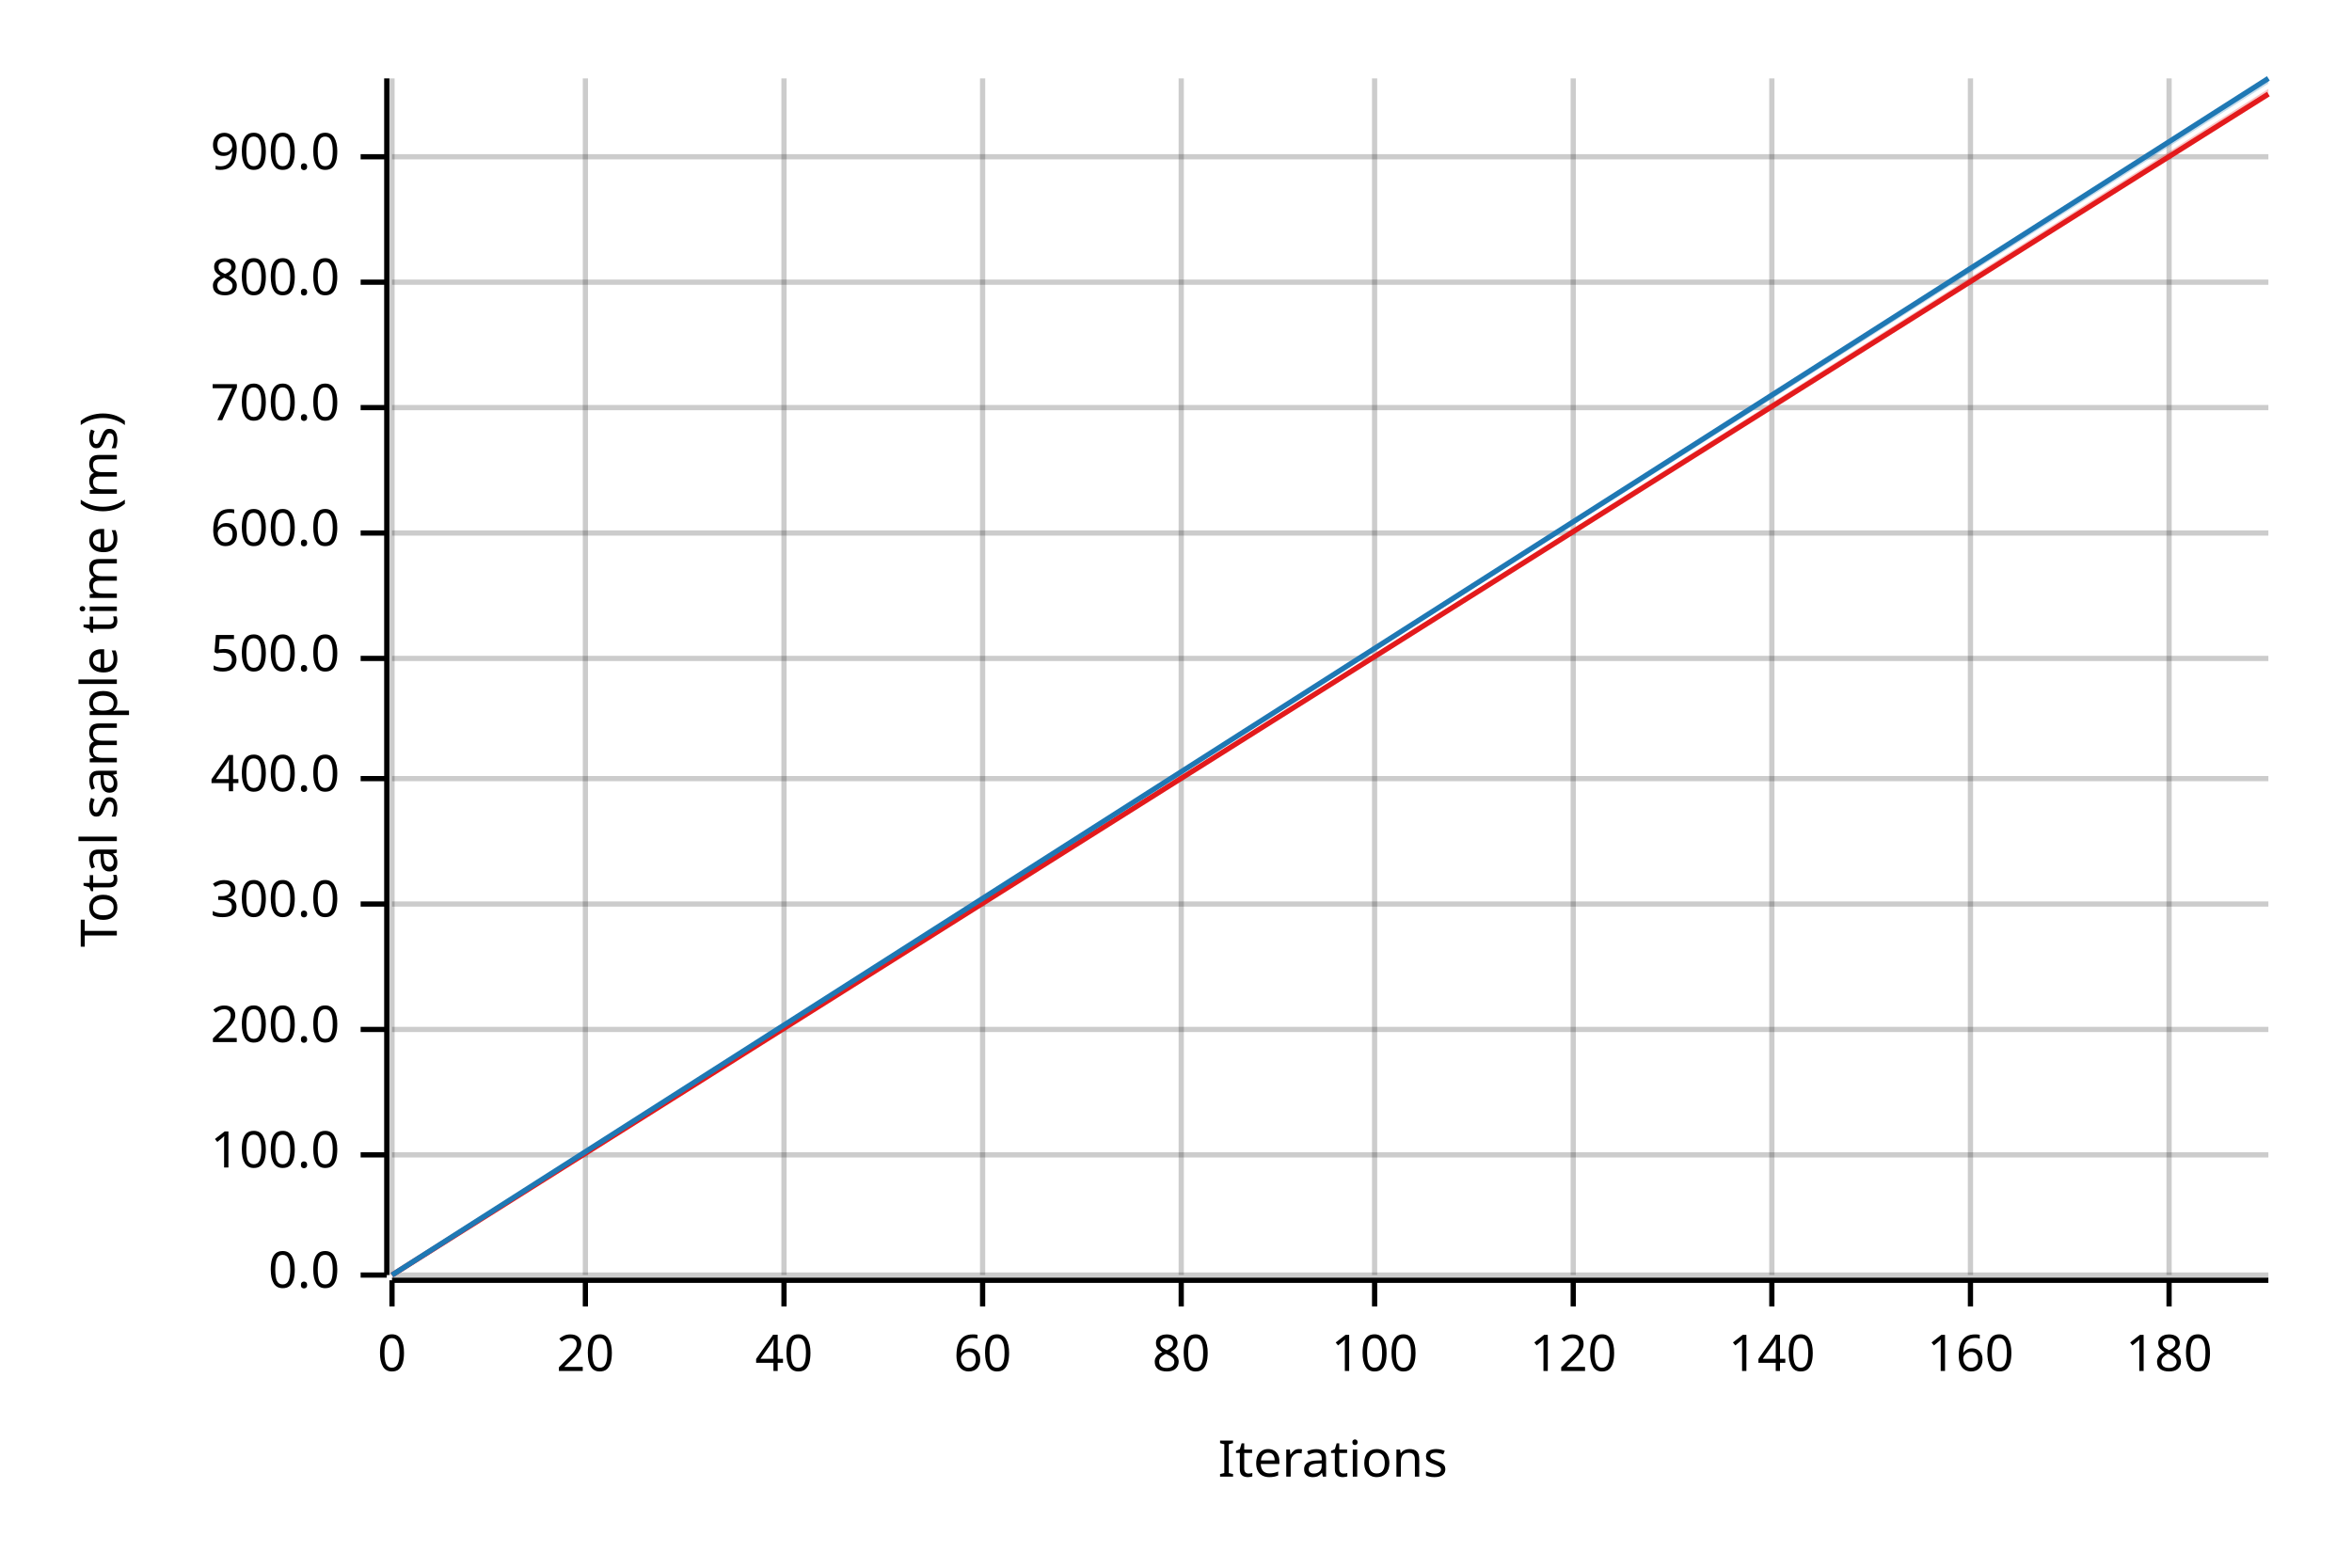
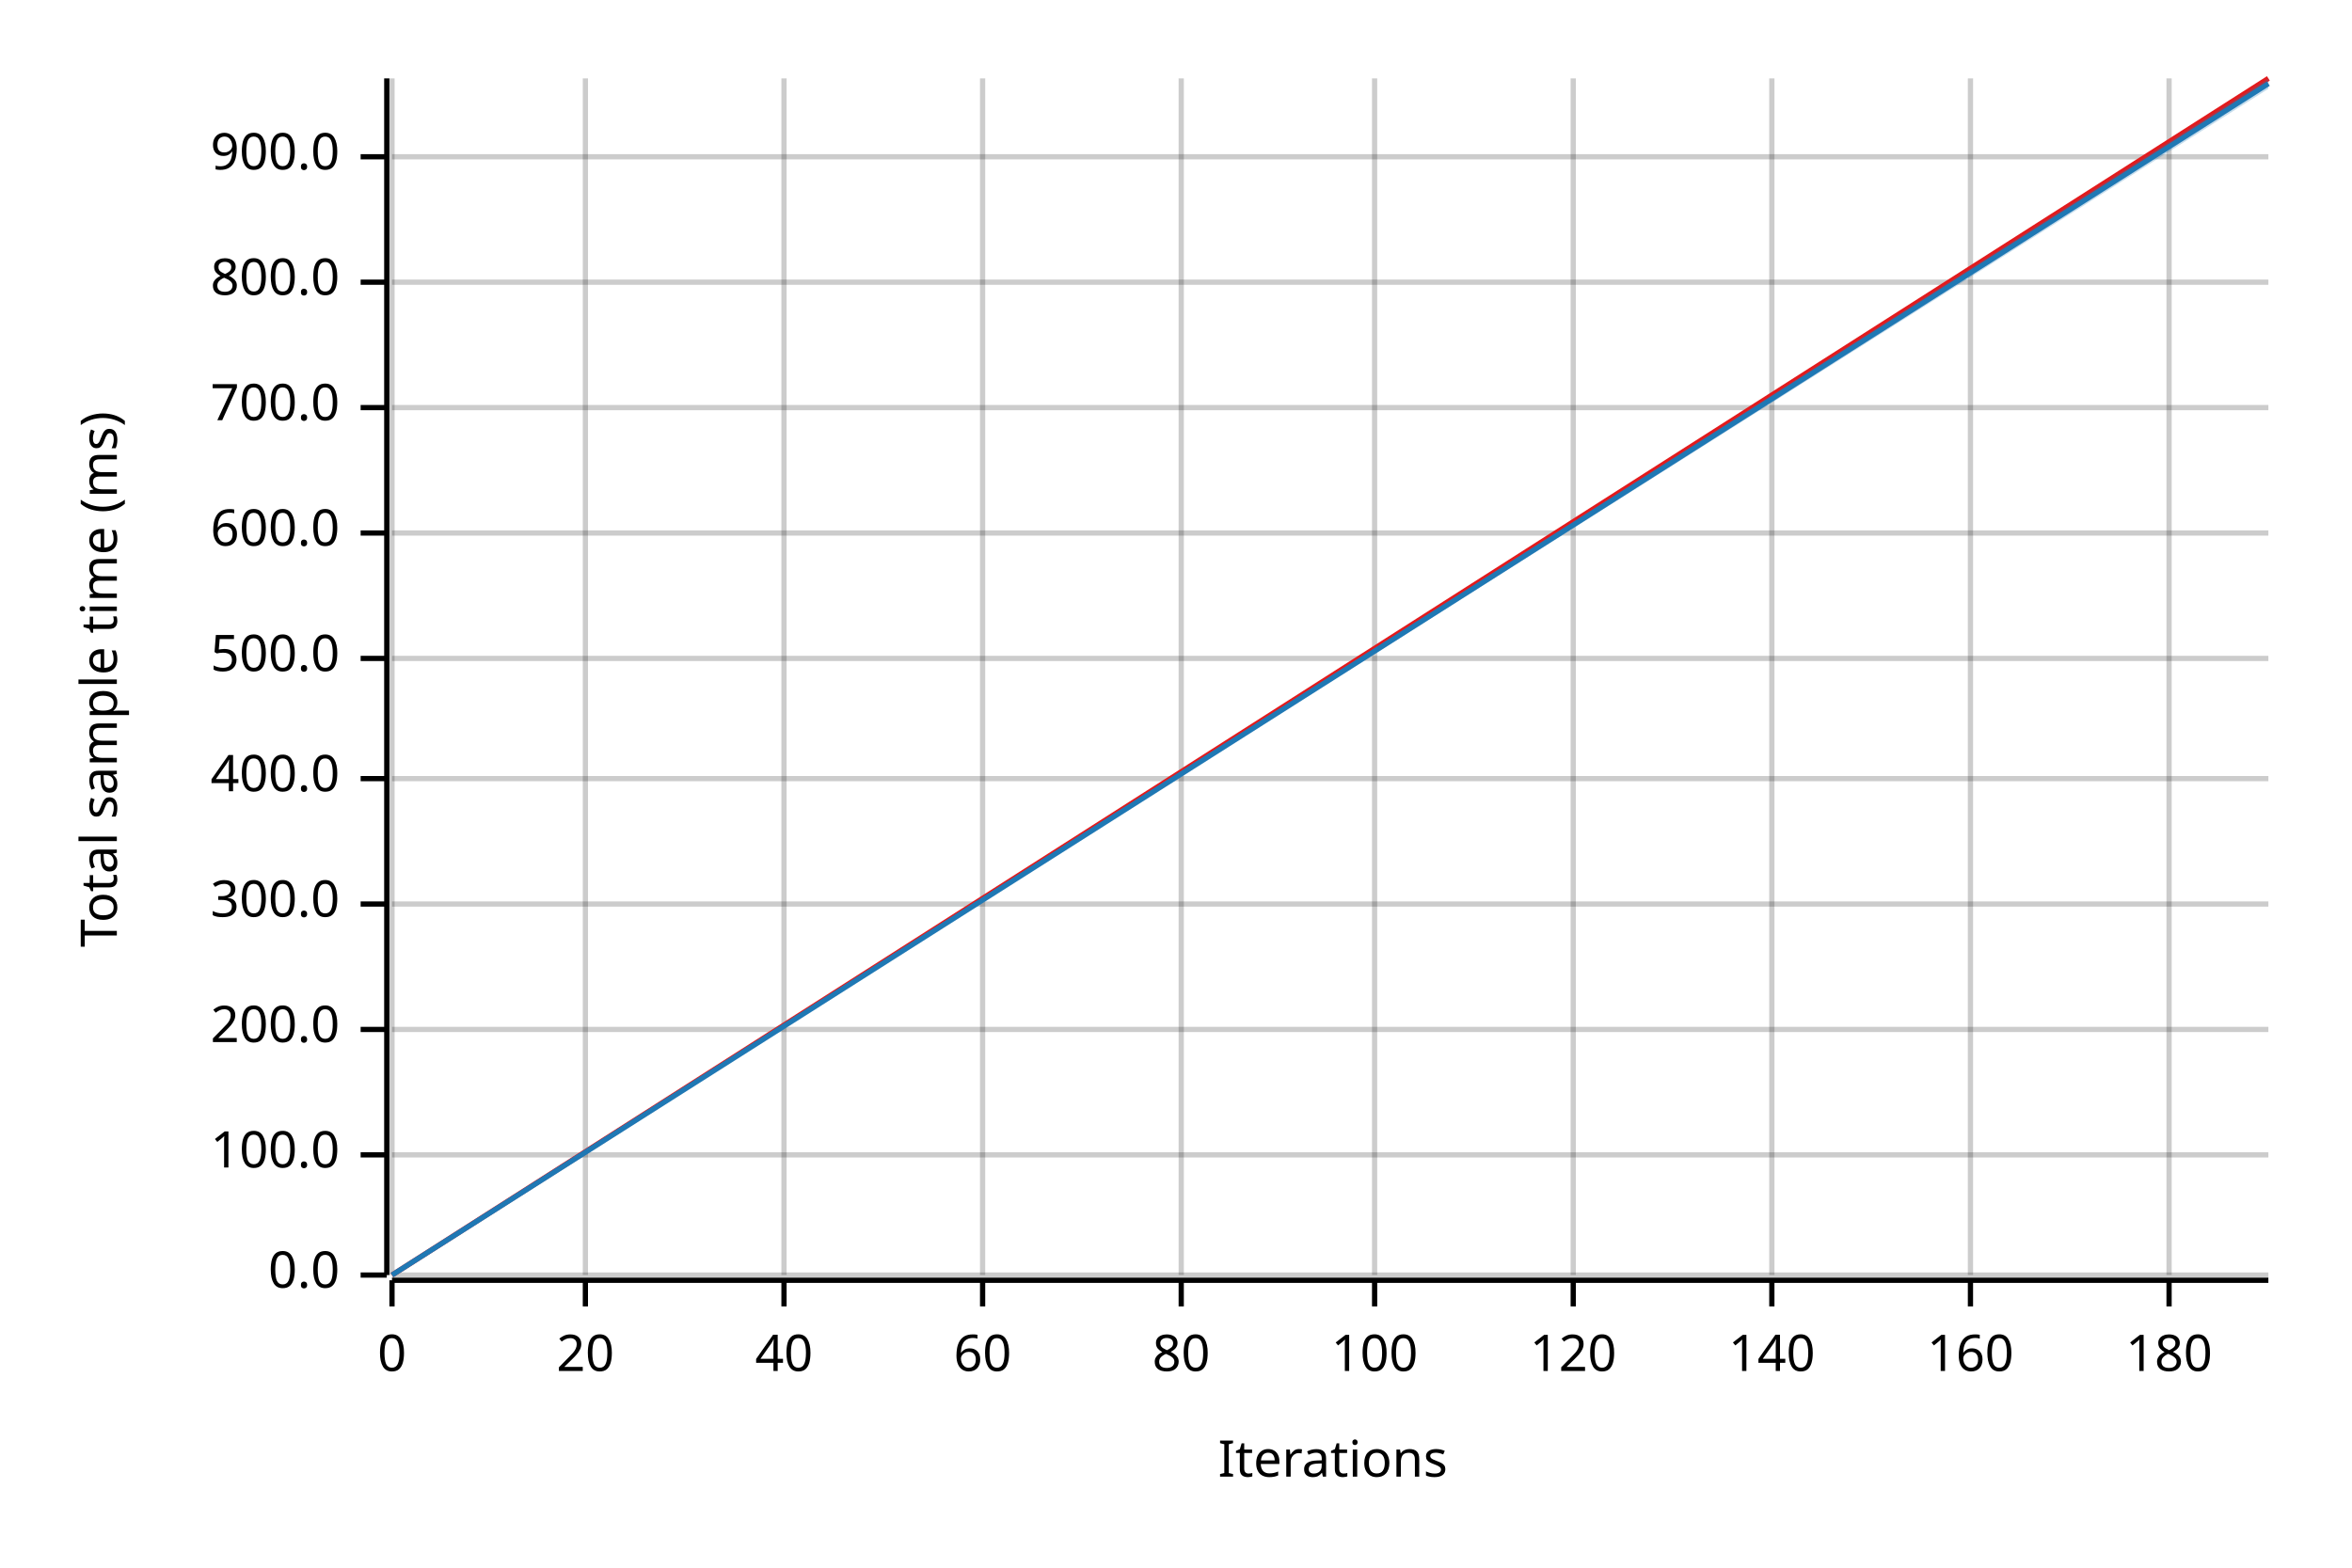
<svg xmlns="http://www.w3.org/2000/svg" width="450" height="300" viewBox="0 0 450 300">
  <text x="15" y="130" dy="0.76em" text-anchor="middle" font-family="sans-serif" font-size="9.677" opacity="1" fill="#000000" transform="rotate(270, 15, 130)">
Total sample time (ms)
</text>
  <text x="255" y="285" dy="-0.5ex" text-anchor="middle" font-family="sans-serif" font-size="9.677" opacity="1" fill="#000000">
Iterations
</text>
  <line opacity="0.2" stroke="#000000" stroke-width="1" x1="75" y1="244" x2="75" y2="15" />
  <line opacity="0.2" stroke="#000000" stroke-width="1" x1="112" y1="244" x2="112" y2="15" />
  <line opacity="0.2" stroke="#000000" stroke-width="1" x1="150" y1="244" x2="150" y2="15" />
  <line opacity="0.2" stroke="#000000" stroke-width="1" x1="188" y1="244" x2="188" y2="15" />
  <line opacity="0.2" stroke="#000000" stroke-width="1" x1="226" y1="244" x2="226" y2="15" />
  <line opacity="0.2" stroke="#000000" stroke-width="1" x1="263" y1="244" x2="263" y2="15" />
  <line opacity="0.2" stroke="#000000" stroke-width="1" x1="301" y1="244" x2="301" y2="15" />
  <line opacity="0.2" stroke="#000000" stroke-width="1" x1="339" y1="244" x2="339" y2="15" />
  <line opacity="0.2" stroke="#000000" stroke-width="1" x1="377" y1="244" x2="377" y2="15" />
  <line opacity="0.2" stroke="#000000" stroke-width="1" x1="415" y1="244" x2="415" y2="15" />
  <line opacity="0.2" stroke="#000000" stroke-width="1" x1="75" y1="244" x2="434" y2="244" />
  <line opacity="0.2" stroke="#000000" stroke-width="1" x1="75" y1="221" x2="434" y2="221" />
  <line opacity="0.2" stroke="#000000" stroke-width="1" x1="75" y1="197" x2="434" y2="197" />
  <line opacity="0.2" stroke="#000000" stroke-width="1" x1="75" y1="173" x2="434" y2="173" />
  <line opacity="0.2" stroke="#000000" stroke-width="1" x1="75" y1="149" x2="434" y2="149" />
  <line opacity="0.2" stroke="#000000" stroke-width="1" x1="75" y1="126" x2="434" y2="126" />
  <line opacity="0.2" stroke="#000000" stroke-width="1" x1="75" y1="102" x2="434" y2="102" />
  <line opacity="0.2" stroke="#000000" stroke-width="1" x1="75" y1="78" x2="434" y2="78" />
  <line opacity="0.2" stroke="#000000" stroke-width="1" x1="75" y1="54" x2="434" y2="54" />
  <line opacity="0.2" stroke="#000000" stroke-width="1" x1="75" y1="30" x2="434" y2="30" />
  <polyline fill="none" opacity="1" stroke="#000000" stroke-width="1" points="74,15 74,244 " />
  <text x="65" y="244" dy="0.5ex" text-anchor="end" font-family="sans-serif" font-size="9.677" opacity="1" fill="#000000">
0.0
</text>
  <polyline fill="none" opacity="1" stroke="#000000" stroke-width="1" points="69,244 74,244 " />
  <text x="65" y="221" dy="0.5ex" text-anchor="end" font-family="sans-serif" font-size="9.677" opacity="1" fill="#000000">
100.0
</text>
  <polyline fill="none" opacity="1" stroke="#000000" stroke-width="1" points="69,221 74,221 " />
  <text x="65" y="197" dy="0.5ex" text-anchor="end" font-family="sans-serif" font-size="9.677" opacity="1" fill="#000000">
200.0
</text>
  <polyline fill="none" opacity="1" stroke="#000000" stroke-width="1" points="69,197 74,197 " />
  <text x="65" y="173" dy="0.5ex" text-anchor="end" font-family="sans-serif" font-size="9.677" opacity="1" fill="#000000">
300.0
</text>
  <polyline fill="none" opacity="1" stroke="#000000" stroke-width="1" points="69,173 74,173 " />
  <text x="65" y="149" dy="0.5ex" text-anchor="end" font-family="sans-serif" font-size="9.677" opacity="1" fill="#000000">
400.0
</text>
  <polyline fill="none" opacity="1" stroke="#000000" stroke-width="1" points="69,149 74,149 " />
  <text x="65" y="126" dy="0.5ex" text-anchor="end" font-family="sans-serif" font-size="9.677" opacity="1" fill="#000000">
500.0
</text>
  <polyline fill="none" opacity="1" stroke="#000000" stroke-width="1" points="69,126 74,126 " />
  <text x="65" y="102" dy="0.5ex" text-anchor="end" font-family="sans-serif" font-size="9.677" opacity="1" fill="#000000">
600.0
</text>
  <polyline fill="none" opacity="1" stroke="#000000" stroke-width="1" points="69,102 74,102 " />
  <text x="65" y="78" dy="0.5ex" text-anchor="end" font-family="sans-serif" font-size="9.677" opacity="1" fill="#000000">
700.0
</text>
  <polyline fill="none" opacity="1" stroke="#000000" stroke-width="1" points="69,78 74,78 " />
  <text x="65" y="54" dy="0.5ex" text-anchor="end" font-family="sans-serif" font-size="9.677" opacity="1" fill="#000000">
800.0
</text>
  <polyline fill="none" opacity="1" stroke="#000000" stroke-width="1" points="69,54 74,54 " />
  <text x="65" y="30" dy="0.5ex" text-anchor="end" font-family="sans-serif" font-size="9.677" opacity="1" fill="#000000">
900.0
</text>
  <polyline fill="none" opacity="1" stroke="#000000" stroke-width="1" points="69,30 74,30 " />
  <polyline fill="none" opacity="1" stroke="#000000" stroke-width="1" points="75,245 434,245 " />
  <text x="75" y="255" dy="0.76em" text-anchor="middle" font-family="sans-serif" font-size="9.677" opacity="1" fill="#000000">
0
</text>
  <polyline fill="none" opacity="1" stroke="#000000" stroke-width="1" points="75,245 75,250 " />
  <text x="112" y="255" dy="0.76em" text-anchor="middle" font-family="sans-serif" font-size="9.677" opacity="1" fill="#000000">
20
</text>
  <polyline fill="none" opacity="1" stroke="#000000" stroke-width="1" points="112,245 112,250 " />
  <text x="150" y="255" dy="0.76em" text-anchor="middle" font-family="sans-serif" font-size="9.677" opacity="1" fill="#000000">
40
</text>
  <polyline fill="none" opacity="1" stroke="#000000" stroke-width="1" points="150,245 150,250 " />
  <text x="188" y="255" dy="0.76em" text-anchor="middle" font-family="sans-serif" font-size="9.677" opacity="1" fill="#000000">
60
</text>
  <polyline fill="none" opacity="1" stroke="#000000" stroke-width="1" points="188,245 188,250 " />
  <text x="226" y="255" dy="0.76em" text-anchor="middle" font-family="sans-serif" font-size="9.677" opacity="1" fill="#000000">
80
</text>
  <polyline fill="none" opacity="1" stroke="#000000" stroke-width="1" points="226,245 226,250 " />
  <text x="263" y="255" dy="0.76em" text-anchor="middle" font-family="sans-serif" font-size="9.677" opacity="1" fill="#000000">
100
</text>
  <polyline fill="none" opacity="1" stroke="#000000" stroke-width="1" points="263,245 263,250 " />
  <text x="301" y="255" dy="0.76em" text-anchor="middle" font-family="sans-serif" font-size="9.677" opacity="1" fill="#000000">
120
</text>
  <polyline fill="none" opacity="1" stroke="#000000" stroke-width="1" points="301,245 301,250 " />
  <text x="339" y="255" dy="0.76em" text-anchor="middle" font-family="sans-serif" font-size="9.677" opacity="1" fill="#000000">
140
</text>
  <polyline fill="none" opacity="1" stroke="#000000" stroke-width="1" points="339,245 339,250 " />
  <text x="377" y="255" dy="0.76em" text-anchor="middle" font-family="sans-serif" font-size="9.677" opacity="1" fill="#000000">
160
</text>
  <polyline fill="none" opacity="1" stroke="#000000" stroke-width="1" points="377,245 377,250 " />
  <text x="415" y="255" dy="0.76em" text-anchor="middle" font-family="sans-serif" font-size="9.677" opacity="1" fill="#000000">
180
</text>
  <polyline fill="none" opacity="1" stroke="#000000" stroke-width="1" points="415,245 415,250 " />
-   <polyline fill="none" opacity="1" stroke="#E31A1C" stroke-width="1" points="75,244 434,18 " />
-   <polygon opacity="0.25" fill="#E31A1C" points="75,244 434,18 434,17 " />
-   <polyline fill="none" opacity="1" stroke="#1F78B4" stroke-width="1" points="75,244 434,15 " />
-   <polygon opacity="0.25" fill="#1F78B4" points="75,244 434,16 434,15 " />
+   <polyline fill="none" opacity="1" stroke="#E31A1C" stroke-width="1" points="75,244 434,15 " />
+   <polygon opacity="0.25" fill="#E31A1C" points="75,244 434,16 434,15 " />
+   <polyline fill="none" opacity="1" stroke="#1F78B4" stroke-width="1" points="75,244 434,16 " />
+   <polygon opacity="0.25" fill="#1F78B4" points="75,244 434,17 434,15 " />
</svg>
